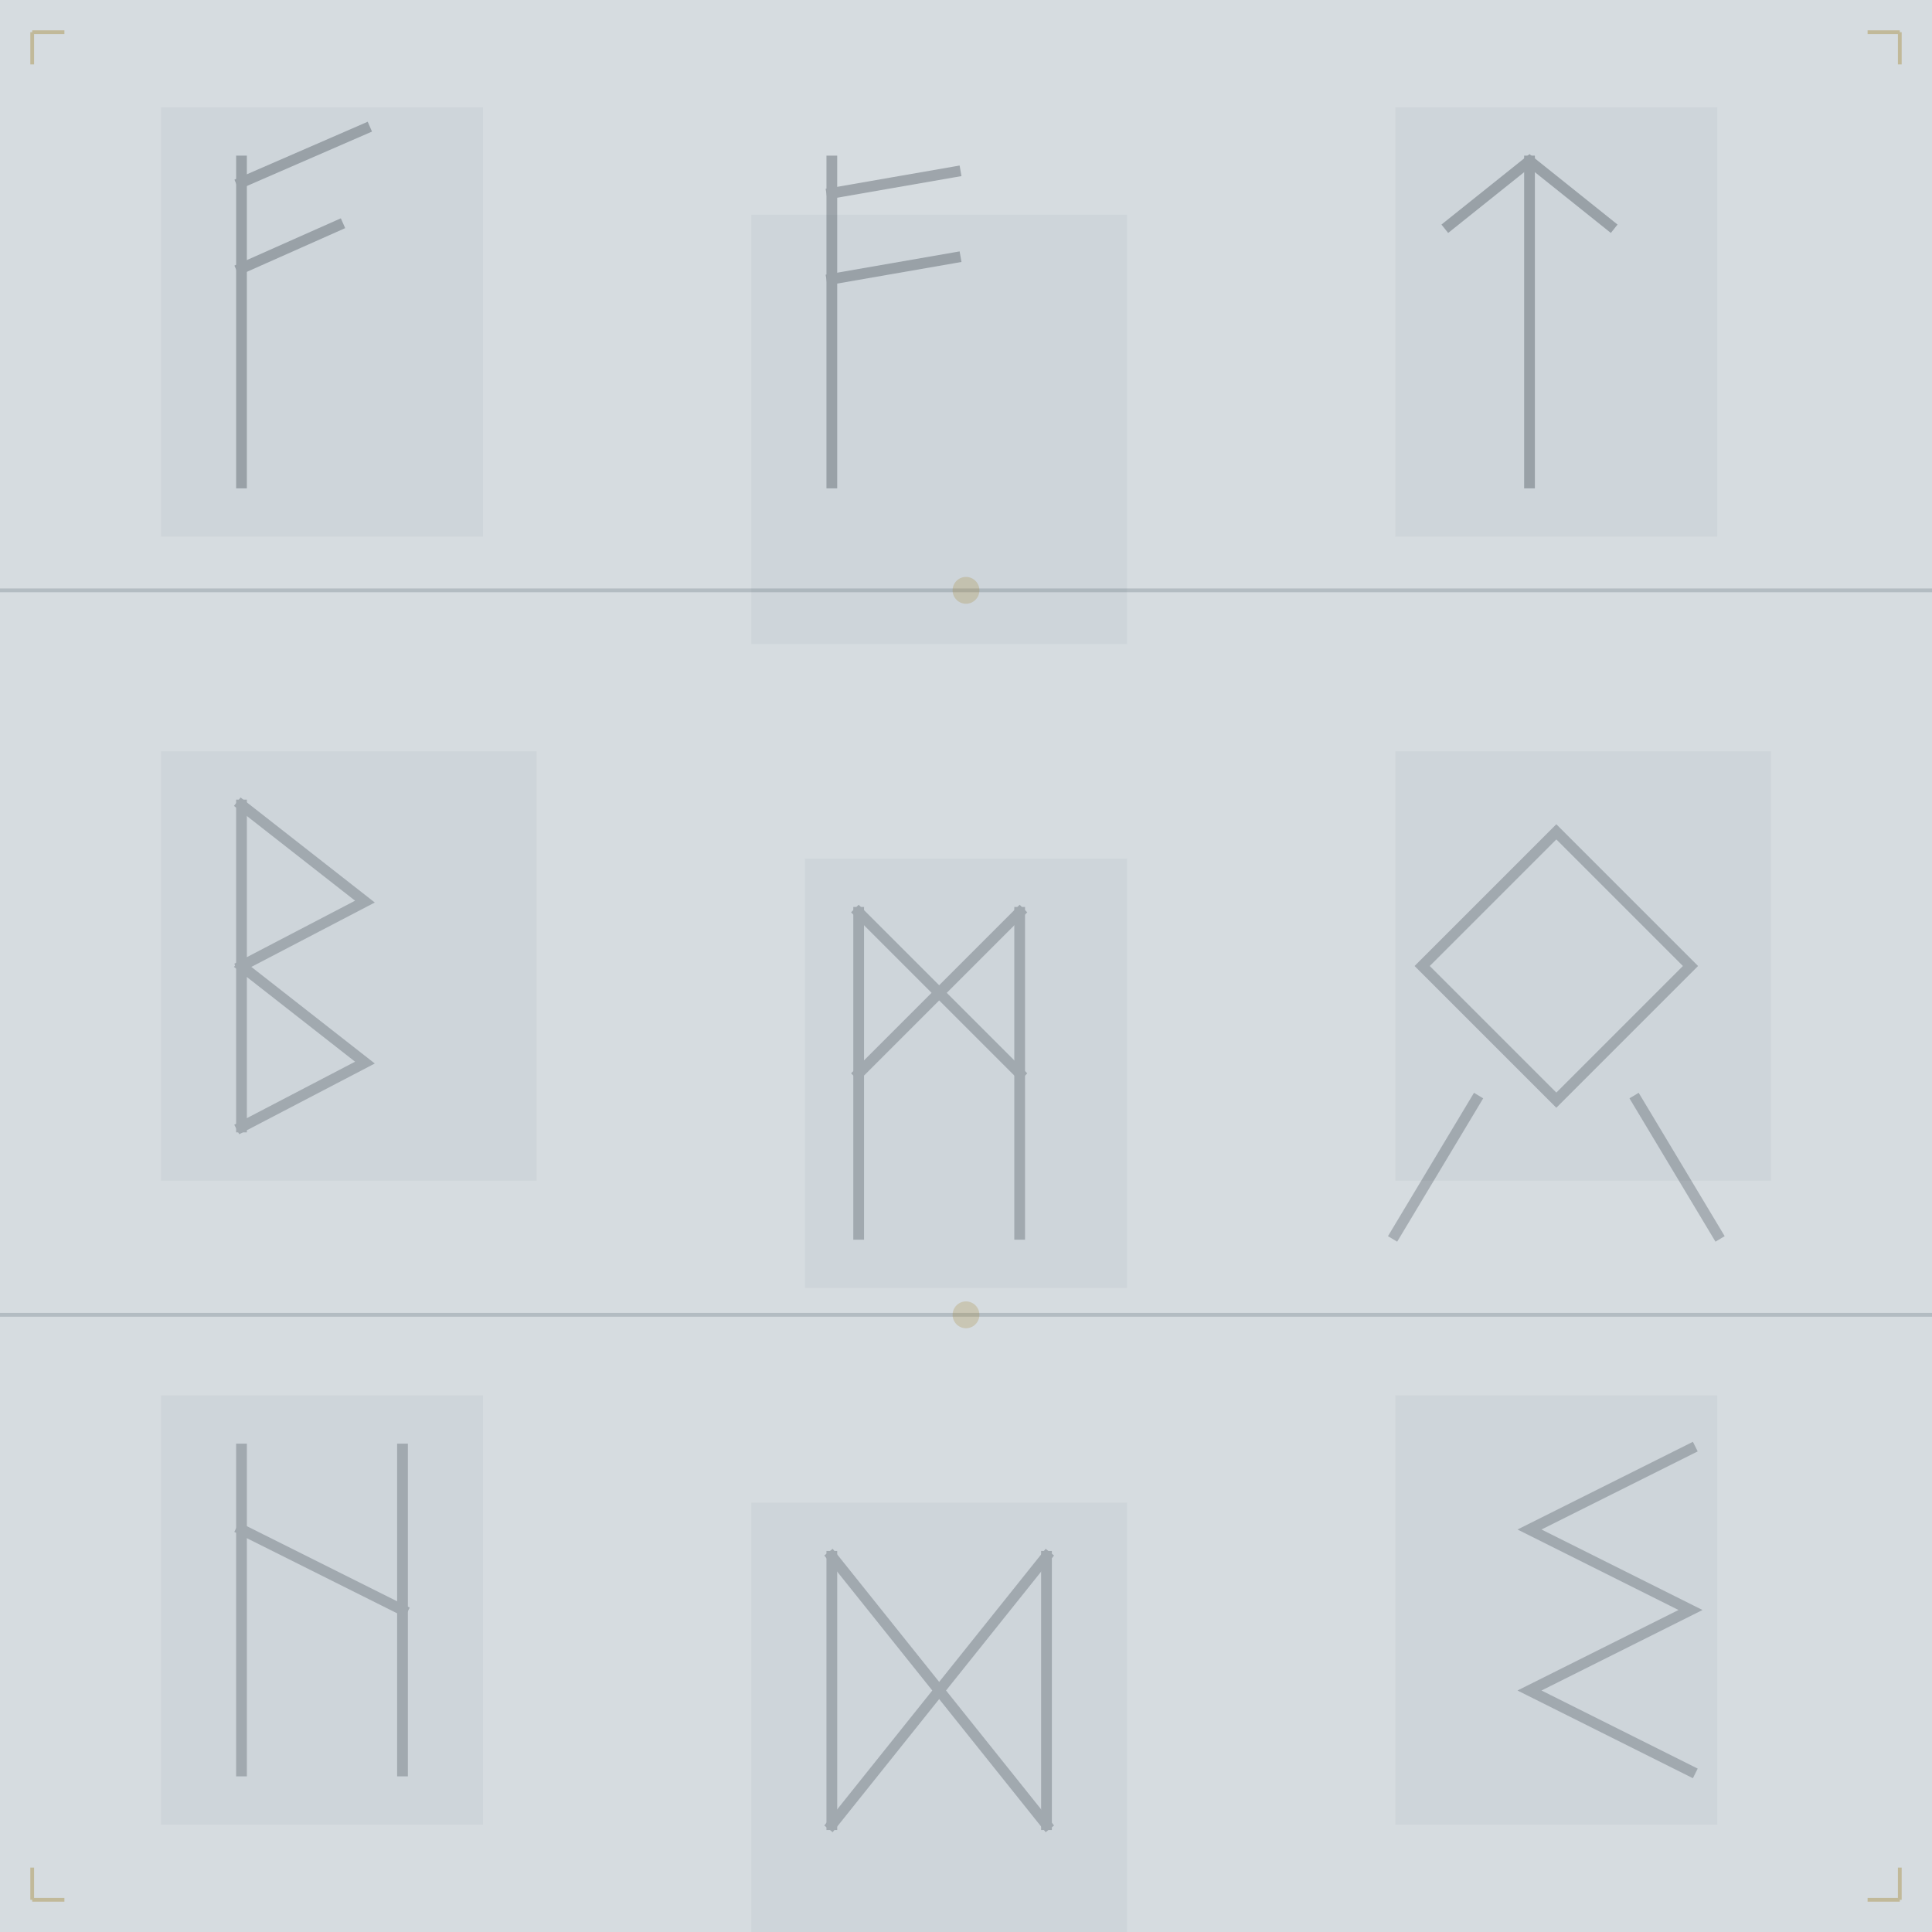
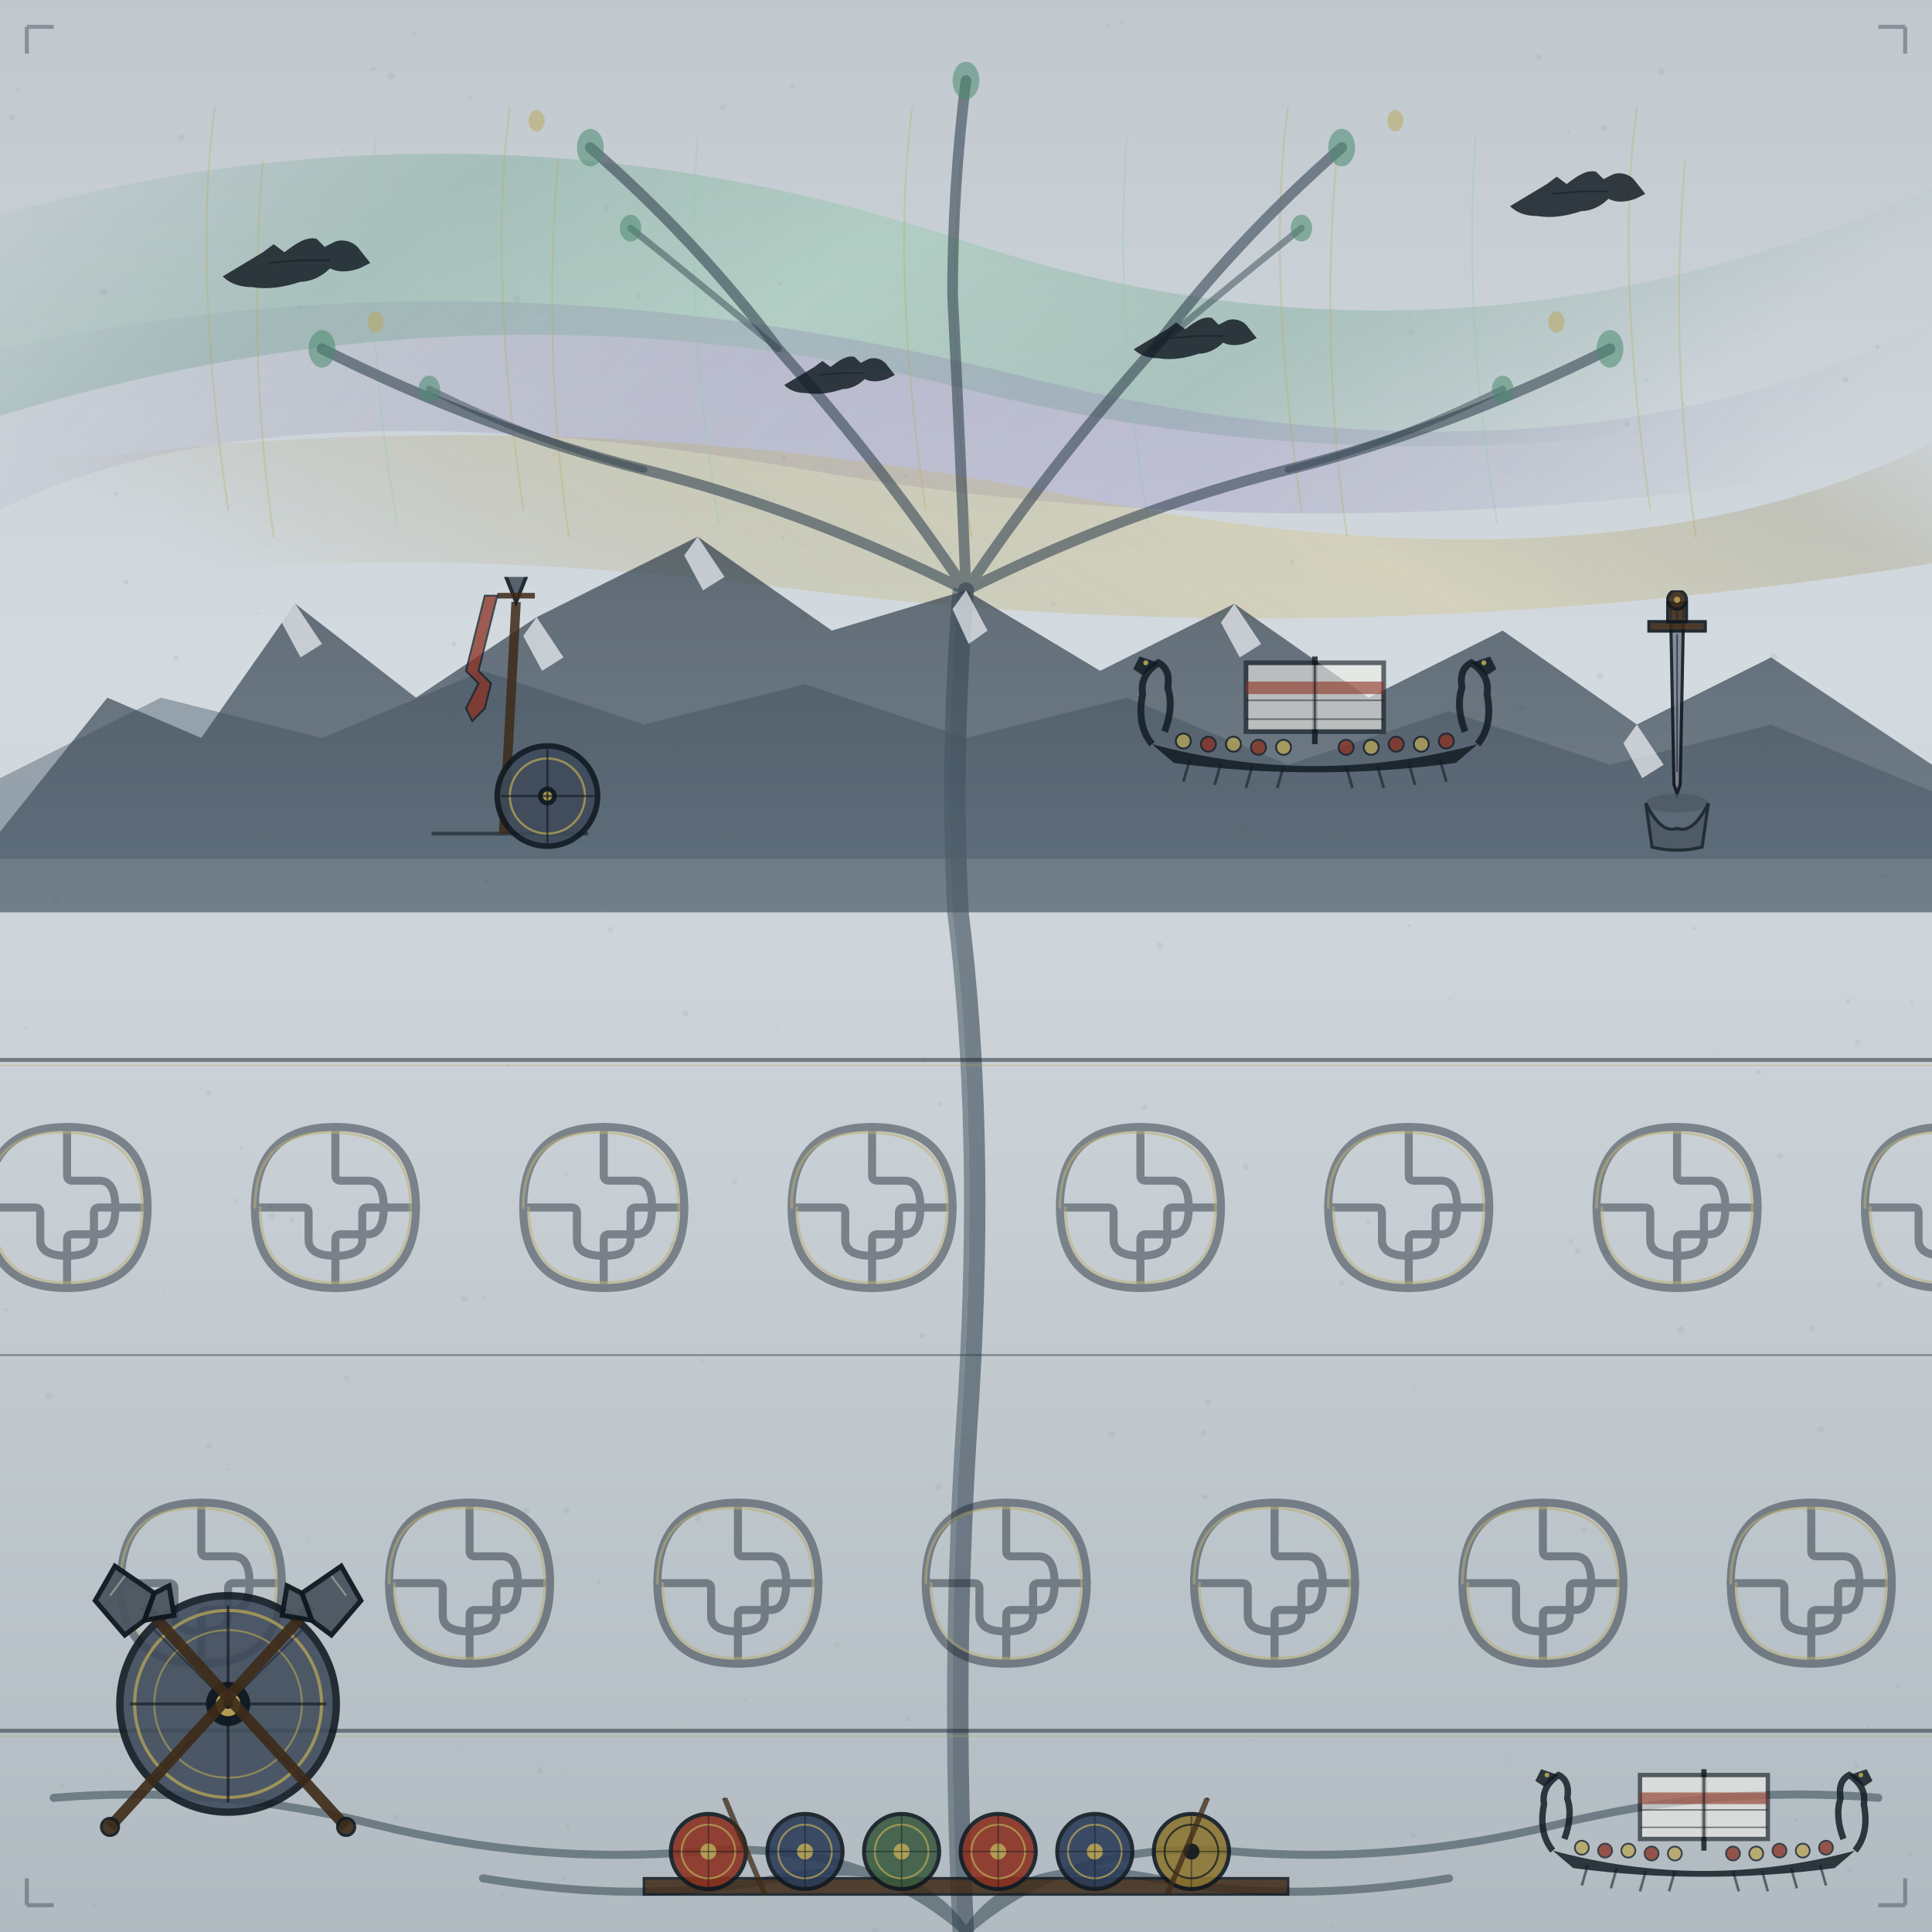
- <svg xmlns="http://www.w3.org/2000/svg" width="360" height="360" viewBox="0 0 360 360">
+ <svg xmlns="http://www.w3.org/2000/svg" width="720" height="720" viewBox="0 0 720 720" preserveAspectRatio="xMidYMid slice">
  <defs>
-     <pattern id="monolith" x="0" y="0" width="360" height="360" patternUnits="userSpaceOnUse">
-       <rect width="360" height="360" fill="#D6DCE0" />
-       <g fill="#B8C0C6" opacity="0.25">
-         <rect x="30" y="20" width="60" height="80" />
-         <rect x="140" y="40" width="70" height="80" />
-         <rect x="260" y="20" width="60" height="80" />
-         <rect x="30" y="140" width="70" height="80" />
-         <rect x="150" y="160" width="60" height="80" />
-         <rect x="260" y="140" width="70" height="80" />
-         <rect x="30" y="260" width="60" height="80" />
-         <rect x="140" y="280" width="70" height="80" />
-         <rect x="260" y="260" width="60" height="80" />
+     <linearGradient id="stoneBase" x1="0" y1="0" x2="0" y2="1">
+       <stop offset="0" stop-color="#C0C8CE" />
+       <stop offset="0.35" stop-color="#D4DBE0" />
+       <stop offset="0.55" stop-color="#CBD2D7" />
+       <stop offset="1" stop-color="#B0BAC0" />
+     </linearGradient>
+     <linearGradient id="auroraGreen" x1="0" y1="0" x2="1" y2="0.2">
+       <stop offset="0" stop-color="#4A8B70" stop-opacity="0" />
+       <stop offset="0.25" stop-color="#5E9E82" stop-opacity="0.3" />
+       <stop offset="0.5" stop-color="#8FCAA8" stop-opacity="0.38" />
+       <stop offset="0.75" stop-color="#5E9E82" stop-opacity="0.3" />
+       <stop offset="1" stop-color="#4A8B70" stop-opacity="0" />
+     </linearGradient>
+     <linearGradient id="auroraGold" x1="0" y1="0" x2="1" y2="-0.15">
+       <stop offset="0" stop-color="#8A7530" stop-opacity="0" />
+       <stop offset="0.3" stop-color="#B8A555" stop-opacity="0.25" />
+       <stop offset="0.6" stop-color="#D8C070" stop-opacity="0.3" />
+       <stop offset="0.85" stop-color="#8A7530" stop-opacity="0.2" />
+       <stop offset="1" stop-color="#8A7530" stop-opacity="0" />
+     </linearGradient>
+     <linearGradient id="auroraViolet" x1="0" y1="0" x2="1" y2="0.1">
+       <stop offset="0" stop-color="#5A4A80" stop-opacity="0" />
+       <stop offset="0.4" stop-color="#7A6BA5" stop-opacity="0.22" />
+       <stop offset="0.7" stop-color="#8A7BB8" stop-opacity="0.25" />
+       <stop offset="1" stop-color="#5A4A80" stop-opacity="0" />
+     </linearGradient>
+     <linearGradient id="mountainDark" x1="0" y1="0" x2="0" y2="1">
+       <stop offset="0" stop-color="#2E3B48" />
+       <stop offset="1" stop-color="#4A5A68" />
+     </linearGradient>
+     <symbol id="raven" viewBox="0 0 60 32">
+       <path d="M 3 18 C 8 15, 13 12, 18 9 L 22 6 L 26 9 C 30 6, 34 3, 38 4            L 41 7 L 45 5 C 48 4, 52 5, 54 8 L 58 13 L 54 15            C 51 16, 47 17, 43 15 C 40 18, 36 20, 32 20            C 26 22, 20 23, 14 22 C 10 22, 6 21, 3 18 Z" fill="#0F1820" opacity="0.82" />
+       <path d="M 20 13 L 32 12 L 43 12" stroke="#0F1820" stroke-width="0.7" fill="none" opacity="0.5" />
+     </symbol>
+     <symbol id="longship" viewBox="0 0 120 48">
+       <path d="M 8 32 Q 60 46, 112 32 L 105 38 Q 60 44, 15 38 Z" fill="#0F1820" opacity="0.82" />
+       <path d="M 8 32 Q 3 26, 5 16 Q 4 10, 10 6 Q 14 8, 13 14 Q 15 20, 12 28" fill="none" stroke="#0F1820" stroke-width="2.2" opacity="0.82" />
+       <path d="M 10 6 L 4 4 L 2 8 L 5 10 Z" fill="#0F1820" opacity="0.82" />
+       <circle cx="6" cy="6" r="0.8" fill="#B8A555" opacity="0.9" />
+       <path d="M 112 32 Q 117 26, 115 16 Q 116 10, 110 6 Q 106 8, 107 14 Q 105 20, 108 28" fill="none" stroke="#0F1820" stroke-width="2.2" opacity="0.82" />
+       <path d="M 110 6 L 116 4 L 118 8 L 115 10 Z" fill="#0F1820" opacity="0.82" />
+       <circle cx="114" cy="6" r="0.8" fill="#B8A555" opacity="0.9" />
+       <line x1="60" y1="32" x2="60" y2="4" stroke="#0F1820" stroke-width="1.8" opacity="0.82" />
+       <rect x="38" y="6" width="44" height="22" fill="#F0EFE8" opacity="0.6" stroke="#0F1820" stroke-width="1.5" />
+       <rect x="38" y="12" width="44" height="4" fill="#8A3020" opacity="0.6" />
+       <line x1="38" y1="18" x2="82" y2="18" stroke="#0F1820" stroke-width="0.5" opacity="0.5" />
+       <line x1="38" y1="24" x2="82" y2="24" stroke="#0F1820" stroke-width="0.5" opacity="0.5" />
+       <line x1="60" y1="6" x2="60" y2="28" stroke="#0F1820" stroke-width="0.7" opacity="0.6" />
+       <g>
+         <circle cx="18" cy="31" r="2.4" fill="#B8A555" stroke="#0F1820" stroke-width="0.6" opacity="0.75" />
+         <circle cx="26" cy="32" r="2.4" fill="#8A3020" stroke="#0F1820" stroke-width="0.6" opacity="0.75" />
+         <circle cx="34" cy="32" r="2.4" fill="#B8A555" stroke="#0F1820" stroke-width="0.6" opacity="0.75" />
+         <circle cx="42" cy="33" r="2.4" fill="#8A3020" stroke="#0F1820" stroke-width="0.6" opacity="0.75" />
+         <circle cx="50" cy="33" r="2.4" fill="#B8A555" stroke="#0F1820" stroke-width="0.6" opacity="0.75" />
+         <circle cx="70" cy="33" r="2.4" fill="#8A3020" stroke="#0F1820" stroke-width="0.6" opacity="0.75" />
+         <circle cx="78" cy="33" r="2.4" fill="#B8A555" stroke="#0F1820" stroke-width="0.6" opacity="0.75" />
+         <circle cx="86" cy="32" r="2.4" fill="#8A3020" stroke="#0F1820" stroke-width="0.6" opacity="0.75" />
+         <circle cx="94" cy="32" r="2.4" fill="#B8A555" stroke="#0F1820" stroke-width="0.6" opacity="0.75" />
+         <circle cx="102" cy="31" r="2.4" fill="#8A3020" stroke="#0F1820" stroke-width="0.6" opacity="0.75" />
      </g>
-       <g stroke="#1A2530" stroke-width="2" fill="none" opacity="0.30" stroke-linecap="square">
-         <path d="M 45 30 L 45 90" />
-         <path d="M 45 34 L 68 24" />
-         <path d="M 45 50 L 63 42" />
-         <path d="M 155 30 L 155 90" />
-         <path d="M 155 36 L 178 32" />
-         <path d="M 155 52 L 178 48" />
-         <path d="M 285 30 L 285 90" />
-         <path d="M 270 42 L 285 30 L 300 42" />
+       <g stroke="#0F1820" stroke-width="0.9" opacity="0.55">
+         <line x1="20" y1="37" x2="18" y2="44" />
+         <line x1="30" y1="38" x2="28" y2="45" />
+         <line x1="40" y1="39" x2="38" y2="46" />
+         <line x1="50" y1="39" x2="48" y2="46" />
+         <line x1="70" y1="39" x2="72" y2="46" />
+         <line x1="80" y1="39" x2="82" y2="46" />
+         <line x1="90" y1="38" x2="92" y2="45" />
+         <line x1="100" y1="37" x2="102" y2="44" />
      </g>
-       <g stroke="#1A2530" stroke-width="2" fill="none" opacity="0.25" stroke-linecap="square">
-         <path d="M 45 150 L 45 210" />
-         <path d="M 45 150 L 68 168 L 45 180" />
-         <path d="M 45 180 L 68 198 L 45 210" />
-         <path d="M 160 170 L 160 230" />
-         <path d="M 190 170 L 190 230" />
-         <path d="M 160 170 L 190 200" />
-         <path d="M 190 170 L 160 200" />
-         <path d="M 290 155 L 315 180 L 290 205 L 265 180 Z" />
-         <path d="M 275 205 L 260 230" />
-         <path d="M 305 205 L 320 230" />
+     </symbol>
+     <symbol id="standard" viewBox="0 0 60 90">
+       <line x1="5" y1="82" x2="55" y2="82" stroke="#0F1820" stroke-width="1.2" opacity="0.55" />
+       <line x1="28" y1="82" x2="32" y2="8" stroke="#3D2A18" stroke-width="3" opacity="0.85" />
+       <path d="M 32 8 L 28 -2 L 32 -14 L 36 -2 Z" fill="#4A5560" stroke="#0F1820" stroke-width="1.2" opacity="0.9" />
+       <path d="M 32 -14 L 32 -2" stroke="#0F1820" stroke-width="0.6" opacity="0.7" />
+       <line x1="26" y1="6" x2="38" y2="6" stroke="#3D2A18" stroke-width="1.8" opacity="0.85" />
+       <path d="M 26 6 L 20 30 L 24 34 L 22 42 L 18 46 L 16 42 L 20 34 L 16 30 L 22 6 Z" fill="#8A3020" opacity="0.75" stroke="#0F1820" stroke-width="0.6" />
+       <ellipse cx="42" cy="70" rx="16" ry="16" fill="#3D4A5A" stroke="#0F1820" stroke-width="1.8" opacity="0.88" />
+       <ellipse cx="42" cy="70" rx="12" ry="12" fill="none" stroke="#B8A555" stroke-width="0.7" opacity="0.75" />
+       <circle cx="42" cy="70" r="3" fill="#0F1820" opacity="0.9" />
+       <circle cx="42" cy="70" r="1.5" fill="#B8A555" opacity="0.9" />
+       <line x1="42" y1="55" x2="42" y2="85" stroke="#0F1820" stroke-width="0.7" opacity="0.6" />
+       <line x1="27" y1="70" x2="57" y2="70" stroke="#0F1820" stroke-width="0.7" opacity="0.6" />
+     </symbol>
+     <symbol id="sword" viewBox="0 0 30 90">
+       <path d="M 13 10 L 17 10 L 16 62 L 15 65 L 14 62 Z" fill="#7A8590" stroke="#0F1820" stroke-width="1" opacity="0.9" />
+       <line x1="15" y1="14" x2="15" y2="58" stroke="#0F1820" stroke-width="0.5" opacity="0.6" />
+       <rect x="6" y="10" width="18" height="3" fill="#3D2A18" stroke="#0F1820" stroke-width="1" opacity="0.9" />
+       <rect x="12" y="4" width="6" height="6" fill="#3D2A18" stroke="#0F1820" stroke-width="1" opacity="0.9" />
+       <line x1="13" y1="5" x2="13" y2="9" stroke="#0F1820" stroke-width="0.4" opacity="0.6" />
+       <line x1="15" y1="5" x2="15" y2="9" stroke="#0F1820" stroke-width="0.4" opacity="0.6" />
+       <line x1="17" y1="5" x2="17" y2="9" stroke="#0F1820" stroke-width="0.4" opacity="0.6" />
+       <circle cx="15" cy="3" r="3" fill="#3D2A18" stroke="#0F1820" stroke-width="1" opacity="0.9" />
+       <circle cx="15" cy="3" r="1" fill="#B8A555" opacity="0.85" />
+       <ellipse cx="15" cy="68" rx="10" ry="3" fill="#4A5560" opacity="0.6" />
+       <path d="M 5 68 Q 10 78, 15 76 Q 20 78, 25 68 L 23 82 Q 15 84, 7 82 Z" fill="#4A5560" stroke="#0F1820" stroke-width="1" opacity="0.75" />
+     </symbol>
+     <symbol id="axes" viewBox="0 0 120 120">
+       <circle cx="60" cy="60" r="44" fill="#3D4A5A" stroke="#0F1820" stroke-width="3" opacity="0.88" />
+       <circle cx="60" cy="60" r="38" fill="none" stroke="#B8A555" stroke-width="1.3" opacity="0.75" />
+       <circle cx="60" cy="60" r="30" fill="none" stroke="#B8A555" stroke-width="0.8" opacity="0.6" />
+       <line x1="60" y1="20" x2="60" y2="100" stroke="#0F1820" stroke-width="1.2" opacity="0.65" />
+       <line x1="20" y1="60" x2="100" y2="60" stroke="#0F1820" stroke-width="1.2" opacity="0.65" />
+       <line x1="30" y1="30" x2="90" y2="90" stroke="#0F1820" stroke-width="0.7" opacity="0.5" />
+       <line x1="90" y1="30" x2="30" y2="90" stroke="#0F1820" stroke-width="0.7" opacity="0.5" />
+       <circle cx="60" cy="60" r="9" fill="#0F1820" opacity="0.95" />
+       <circle cx="60" cy="60" r="5" fill="#B8A555" opacity="0.95" />
+       <circle cx="60" cy="60" r="2" fill="#0F1820" opacity="0.95" />
+       <line x1="12" y1="110" x2="94" y2="20" stroke="#3D2A18" stroke-width="4.5" opacity="0.9" />
+       <path d="M 90 15 L 106 4 L 114 18 L 102 32 L 94 26 Z" fill="#4A5560" stroke="#0F1820" stroke-width="2" opacity="0.95" />
+       <path d="M 90 15 L 94 26 L 82 24 L 84 12 Z" fill="#4A5560" stroke="#0F1820" stroke-width="2" opacity="0.95" />
+       <path d="M 102 8 L 108 16" stroke="#B8B5A0" stroke-width="0.8" opacity="0.6" />
+       <circle cx="12" cy="110" r="3.5" fill="#3D2A18" stroke="#0F1820" stroke-width="1.2" opacity="0.9" />
+       <line x1="108" y1="110" x2="26" y2="20" stroke="#3D2A18" stroke-width="4.5" opacity="0.9" />
+       <path d="M 30 15 L 14 4 L 6 18 L 18 32 L 26 26 Z" fill="#4A5560" stroke="#0F1820" stroke-width="2" opacity="0.95" />
+       <path d="M 30 15 L 26 26 L 38 24 L 36 12 Z" fill="#4A5560" stroke="#0F1820" stroke-width="2" opacity="0.95" />
+       <path d="M 18 8 L 12 16" stroke="#B8B5A0" stroke-width="0.8" opacity="0.6" />
+       <circle cx="108" cy="110" r="3.5" fill="#3D2A18" stroke="#0F1820" stroke-width="1.2" opacity="0.9" />
+     </symbol>
+     <symbol id="weaponRack" viewBox="0 0 240 50">
+       <rect x="0" y="30" width="240" height="6" fill="#3D2A18" stroke="#0F1820" stroke-width="1" opacity="0.85" />
+       <line x1="0" y1="32" x2="240" y2="32" stroke="#5A3820" stroke-width="0.5" opacity="0.5" />
+       <g>
+         <circle cx="24" cy="20" r="14" fill="#8A3020" stroke="#0F1820" stroke-width="1.5" opacity="0.88" />
+         <circle cx="24" cy="20" r="10" fill="none" stroke="#B8A555" stroke-width="0.7" opacity="0.75" />
+         <circle cx="24" cy="20" r="3" fill="#B8A555" opacity="0.9" />
+         <line x1="24" y1="6" x2="24" y2="34" stroke="#0F1820" stroke-width="0.5" opacity="0.5" />
+         <line x1="10" y1="20" x2="38" y2="20" stroke="#0F1820" stroke-width="0.5" opacity="0.5" />
+         <circle cx="60" cy="20" r="14" fill="#2A3B58" stroke="#0F1820" stroke-width="1.5" opacity="0.88" />
+         <circle cx="60" cy="20" r="10" fill="none" stroke="#B8A555" stroke-width="0.7" opacity="0.75" />
+         <circle cx="60" cy="20" r="3" fill="#B8A555" opacity="0.9" />
+         <line x1="60" y1="6" x2="60" y2="34" stroke="#0F1820" stroke-width="0.5" opacity="0.5" />
+         <line x1="46" y1="20" x2="74" y2="20" stroke="#0F1820" stroke-width="0.5" opacity="0.5" />
+         <circle cx="96" cy="20" r="14" fill="#3A5B40" stroke="#0F1820" stroke-width="1.5" opacity="0.88" />
+         <circle cx="96" cy="20" r="10" fill="none" stroke="#B8A555" stroke-width="0.7" opacity="0.75" />
+         <circle cx="96" cy="20" r="3" fill="#B8A555" opacity="0.9" />
+         <line x1="96" y1="6" x2="96" y2="34" stroke="#0F1820" stroke-width="0.5" opacity="0.5" />
+         <line x1="82" y1="20" x2="110" y2="20" stroke="#0F1820" stroke-width="0.5" opacity="0.5" />
+         <circle cx="132" cy="20" r="14" fill="#8A3020" stroke="#0F1820" stroke-width="1.5" opacity="0.88" />
+         <circle cx="132" cy="20" r="10" fill="none" stroke="#B8A555" stroke-width="0.7" opacity="0.75" />
+         <circle cx="132" cy="20" r="3" fill="#B8A555" opacity="0.9" />
+         <line x1="132" y1="6" x2="132" y2="34" stroke="#0F1820" stroke-width="0.5" opacity="0.5" />
+         <line x1="118" y1="20" x2="146" y2="20" stroke="#0F1820" stroke-width="0.5" opacity="0.5" />
+         <circle cx="168" cy="20" r="14" fill="#2A3B58" stroke="#0F1820" stroke-width="1.5" opacity="0.88" />
+         <circle cx="168" cy="20" r="10" fill="none" stroke="#B8A555" stroke-width="0.7" opacity="0.75" />
+         <circle cx="168" cy="20" r="3" fill="#B8A555" opacity="0.9" />
+         <line x1="168" y1="6" x2="168" y2="34" stroke="#0F1820" stroke-width="0.5" opacity="0.5" />
+         <line x1="154" y1="20" x2="182" y2="20" stroke="#0F1820" stroke-width="0.5" opacity="0.5" />
+         <circle cx="204" cy="20" r="14" fill="#8A7530" stroke="#0F1820" stroke-width="1.5" opacity="0.88" />
+         <circle cx="204" cy="20" r="10" fill="none" stroke="#0F1820" stroke-width="0.7" opacity="0.75" />
+         <circle cx="204" cy="20" r="3" fill="#0F1820" opacity="0.9" />
+         <line x1="204" y1="6" x2="204" y2="34" stroke="#0F1820" stroke-width="0.5" opacity="0.5" />
+         <line x1="190" y1="20" x2="218" y2="20" stroke="#0F1820" stroke-width="0.5" opacity="0.5" />
      </g>
-       <g stroke="#1A2530" stroke-width="2" fill="none" opacity="0.25" stroke-linecap="square">
-         <path d="M 45 270 L 45 330" />
-         <path d="M 75 270 L 75 330" />
-         <path d="M 45 285 L 75 300" />
-         <path d="M 155 290 L 155 340" />
-         <path d="M 195 290 L 195 340" />
-         <path d="M 155 290 L 195 340" />
-         <path d="M 195 290 L 155 340" />
-         <path d="M 315 270 L 285 285 L 315 300 L 285 315 L 315 330" />
+       <line x1="45" y1="36" x2="30" y2="0" stroke="#3D2A18" stroke-width="2" opacity="0.75" />
+       <path d="M 30 0 L 27 -6 L 30 -12 L 33 -6 Z" fill="#4A5560" stroke="#0F1820" stroke-width="0.7" opacity="0.85" />
+       <line x1="195" y1="36" x2="210" y2="0" stroke="#3D2A18" stroke-width="2" opacity="0.75" />
+       <path d="M 210 0 L 207 -6 L 210 -12 L 213 -6 Z" fill="#4A5560" stroke="#0F1820" stroke-width="0.7" opacity="0.85" />
+     </symbol>
+     <symbol id="knot" viewBox="0 0 100 100">
+       <g stroke="#1A2530" stroke-width="3" fill="none" stroke-linecap="round" opacity="0.6">
+         <path d="M 20 50 Q 20 20, 50 20 Q 80 20, 80 50 Q 80 80, 50 80 Q 20 80, 20 50 Z" />
+         <path d="M 50 20 L 50 38 Q 50 40, 52 40 L 62 40 Q 68 40, 68 50 Q 68 60, 62 60              L 52 60 Q 50 60, 50 62 L 50 80" />
+         <path d="M 20 50 L 38 50 Q 40 50, 40 52 L 40 62 Q 40 68, 50 68 Q 60 68, 60 62              L 60 52 Q 60 50, 62 50 L 80 50" />
      </g>
-       <g stroke="#4A5A68" stroke-width="0.7" opacity="0.25">
-         <line x1="0" y1="110" x2="360" y2="110" />
-         <line x1="0" y1="245" x2="360" y2="245" />
+       <g stroke="#B8A555" stroke-width="1" fill="none" stroke-linecap="round" opacity="0.55">
+         <path d="M 20 50 Q 20 22, 48 22 Q 78 22, 78 50 Q 78 78, 50 78 Q 22 78, 22 50" />
      </g>
-       <g fill="#A38430" opacity="0.25">
-         <circle cx="180" cy="110" r="2.5" />
-         <circle cx="180" cy="245" r="2.5" />
-       </g>
-       <g stroke="#A38430" stroke-width="0.7" opacity="0.4" fill="none">
-         <path d="M 6 6 L 12 6 M 6 6 L 6 12" />
-         <path d="M 354 6 L 348 6 M 354 6 L 354 12" />
-         <path d="M 6 354 L 12 354 M 6 354 L 6 348" />
-         <path d="M 354 354 L 348 354 M 354 354 L 354 348" />
-       </g>
-     </pattern>
+     </symbol>
  </defs>
-   <rect width="360" height="360" fill="url(#monolith)" />
+   <rect width="720" height="720" fill="url(#stoneBase)" />
+   <g fill="#8A9AA8" opacity="0.18">
+     <circle cx="448.5" cy="534.1" r="1.17" />
+     <circle cx="678.6" cy="532.7" r="1.31" />
+     <circle cx="20.9" cy="335.2" r="1.34" />
+     <circle cx="467.3" cy="648.6" r="0.42" />
+     <circle cx="337.7" cy="177.5" r="0.90" />
+     <circle cx="413.2" cy="9.4" r="0.54" />
+     <circle cx="201.2" cy="659.8" r="1.14" />
+     <circle cx="114.9" cy="573.9" r="0.45" />
+     <circle cx="444.6" cy="91.2" r="0.30" />
+     <circle cx="627.4" cy="150.8" r="0.54" />
+     <circle cx="707.3" cy="628.1" r="0.62" />
+     <circle cx="692.3" cy="388.2" r="1.05" />
+     <circle cx="147.4" cy="677.5" r="1.06" />
+     <circle cx="695.9" cy="643.5" r="0.63" />
+     <circle cx="260.1" cy="119.5" r="0.46" />
+     <circle cx="46.9" cy="217.0" r="0.96" />
+     <circle cx="2.4" cy="488.1" r="0.67" />
+     <circle cx="223.2" cy="589.3" r="0.83" />
+     <circle cx="227.4" cy="346.5" r="1.08" />
+     <circle cx="41.0" cy="702.1" r="0.33" />
+     <circle cx="539.9" cy="608.3" r="0.32" />
+     <circle cx="567.2" cy="263.7" r="0.94" />
+     <circle cx="6.5" cy="33.6" r="0.50" />
+     <circle cx="687.7" cy="141.5" r="1.13" />
+     <circle cx="669.4" cy="678.3" r="0.68" />
+     <circle cx="255.5" cy="377.8" r="1.15" />
+     <circle cx="77.8" cy="538.8" r="1.18" />
+     <circle cx="619.0" cy="26.4" r="1.34" />
+     <circle cx="65.6" cy="245.3" r="0.97" />
+     <circle cx="661.0" cy="244.8" r="1.32" />
+     <circle cx="392.5" cy="225.0" r="0.65" />
+     <circle cx="127.8" cy="56.3" r="0.46" />
+     <circle cx="496.2" cy="717.6" r="0.48" />
+     <circle cx="35.0" cy="710.4" r="0.89" />
+     <circle cx="292.2" cy="170.9" r="0.95" />
+     <circle cx="594.9" cy="328.1" r="0.76" />
+     <circle cx="40.1" cy="659.6" r="0.34" />
+     <circle cx="355.4" cy="603.7" r="0.44" />
+     <circle cx="526.8" cy="683.9" r="0.99" />
+     <circle cx="567.4" cy="76.8" r="0.78" />
+     <circle cx="107.5" cy="608.2" r="0.62" />
+     <circle cx="326.3" cy="719.5" r="1.24" />
+     <circle cx="702.7" cy="326.5" r="0.84" />
+     <circle cx="525.2" cy="344.9" r="0.62" />
+     <circle cx="290.7" cy="105.5" r="0.71" />
+     <circle cx="711.6" cy="691.1" r="0.99" />
+     <circle cx="359.5" cy="243.7" r="0.40" />
+     <circle cx="196.1" cy="563.1" r="1.25" />
+     <circle cx="260.2" cy="565.9" r="1.15" />
+     <circle cx="500.1" cy="478.1" r="1.14" />
+     <circle cx="261.7" cy="507.2" r="0.61" />
+     <circle cx="349.7" cy="554.2" r="1.06" />
+     <circle cx="211.6" cy="680.8" r="1.01" />
+     <circle cx="418.1" cy="8.3" r="0.90" />
+     <circle cx="180.5" cy="483.6" r="0.81" />
+     <circle cx="588.0" cy="466.2" r="1.18" />
+     <circle cx="250.5" cy="463.7" r="1.11" />
+     <circle cx="596.3" cy="252.0" r="1.23" />
+     <circle cx="626.3" cy="495.6" r="1.37" />
+     <circle cx="688.7" cy="373.1" r="0.88" />
+     <circle cx="119.6" cy="602.4" r="1.33" />
+     <circle cx="343.6" cy="497.8" r="1.09" />
+     <circle cx="525.9" cy="123.7" r="1.16" />
+     <circle cx="418.2" cy="479.2" r="0.76" />
+     <circle cx="449.1" cy="557.8" r="1.00" />
+     <circle cx="518.7" cy="19.9" r="0.48" />
+     <circle cx="317.6" cy="468.1" r="0.54" />
+     <circle cx="493.9" cy="454.2" r="0.35" />
+     <circle cx="339.5" cy="162.9" r="0.36" />
+     <circle cx="96.1" cy="228.5" r="0.50" />
+     <circle cx="139.2" cy="25.7" r="0.81" />
+     <circle cx="273.8" cy="440.5" r="0.95" />
+     <circle cx="171.2" cy="650.3" r="0.30" />
+     <circle cx="291.9" cy="200.5" r="0.75" />
+     <circle cx="82.9" cy="598.6" r="0.71" />
+     <circle cx="26.0" cy="441.8" r="0.40" />
+     <circle cx="392.6" cy="244.3" r="0.94" />
+     <circle cx="690.0" cy="589.3" r="0.76" />
+     <circle cx="585.4" cy="462.5" r="0.71" />
+     <circle cx="102.3" cy="429.1" r="0.92" />
+     <circle cx="689.2" cy="697.0" r="0.97" />
+     <circle cx="252.8" cy="643.3" r="0.30" />
+     <circle cx="77.7" cy="407.4" r="0.98" />
+     <circle cx="101.3" cy="453.2" r="1.28" />
+     <circle cx="270.6" cy="310.8" r="0.55" />
+     <circle cx="209.9" cy="700.2" r="0.72" />
+     <circle cx="692.0" cy="657.9" r="0.96" />
+     <circle cx="187.1" cy="706.3" r="0.85" />
+     <circle cx="299.2" cy="229.8" r="1.38" />
+     <circle cx="354.1" cy="206.2" r="0.82" />
+     <circle cx="87.8" cy="447.6" r="0.79" />
+     <circle cx="211.0" cy="562.8" r="1.21" />
+     <circle cx="9.5" cy="383.4" r="0.60" />
+     <circle cx="673.4" cy="563.0" r="0.57" />
+     <circle cx="192.7" cy="111.4" r="1.39" />
+     <circle cx="211.1" cy="437.8" r="0.82" />
+     <circle cx="464.3" cy="434.8" r="1.12" />
+     <circle cx="85.1" cy="547.5" r="0.63" />
+     <circle cx="384.1" cy="242.0" r="0.63" />
+     <circle cx="381.5" cy="334.3" r="0.70" />
+     <circle cx="536.4" cy="425.4" r="0.34" />
+     <circle cx="181.7" cy="328.0" r="1.31" />
+     <circle cx="639.3" cy="392.8" r="0.32" />
+     <circle cx="560.4" cy="308.0" r="0.93" />
+     <circle cx="509.9" cy="455.2" r="0.83" />
+     <circle cx="656.4" cy="277.5" r="0.73" />
+     <circle cx="613.4" cy="141.5" r="0.63" />
+     <circle cx="597.6" cy="47.6" r="1.22" />
+     <circle cx="500.1" cy="311.6" r="0.61" />
+     <circle cx="562.1" cy="655.7" r="0.46" />
+     <circle cx="344.5" cy="395.3" r="0.85" />
+     <circle cx="238.1" cy="110.5" r="0.94" />
+     <circle cx="584.5" cy="49.3" r="0.55" />
+     <circle cx="590.1" cy="570.1" r="1.03" />
+     <circle cx="18.4" cy="520.3" r="1.38" />
+     <circle cx="718.8" cy="504.9" r="0.35" />
+     <circle cx="606.3" cy="157.8" r="1.01" />
+     <circle cx="685.6" cy="513.0" r="0.45" />
+     <circle cx="210.6" cy="661.0" r="0.46" />
+     <circle cx="439.6" cy="298.0" r="0.48" />
+     <circle cx="448.1" cy="31.4" r="0.42" />
+     <circle cx="273.0" cy="51.8" r="0.36" />
+     <circle cx="414.2" cy="534.5" r="1.27" />
+     <circle cx="96.7" cy="310.8" r="0.65" />
+     <circle cx="432.2" cy="352.5" r="1.33" />
+     <circle cx="269.4" cy="40.1" r="1.07" />
+     <circle cx="108.8" cy="454.6" r="0.86" />
+     <circle cx="655.5" cy="399.5" r="0.98" />
+     <circle cx="189.5" cy="397.2" r="0.58" />
+     <circle cx="540.4" cy="372.2" r="0.45" />
+     <circle cx="168.8" cy="267.3" r="1.11" />
+     <circle cx="129.1" cy="513.6" r="1.02" />
+     <circle cx="61.4" cy="480.9" r="0.40" />
+     <circle cx="89.8" cy="427.7" r="0.56" />
+     <circle cx="631.4" cy="345.9" r="0.66" />
+     <circle cx="573.5" cy="21.2" r="1.10" />
+     <circle cx="38.6" cy="108.6" r="1.35" />
+     <circle cx="490.4" cy="160.6" r="0.43" />
+     <circle cx="700.3" cy="478.8" r="1.20" />
+     <circle cx="100.6" cy="449.9" r="0.69" />
+     <circle cx="169.2" cy="240.0" r="0.98" />
+     <circle cx="251.0" cy="277.7" r="0.45" />
+     <circle cx="598.4" cy="466.5" r="1.18" />
+     <circle cx="312.0" cy="613.1" r="0.87" />
+     <circle cx="426.7" cy="412.7" r="1.11" />
+     <circle cx="284.8" cy="69.8" r="0.34" />
+     <circle cx="145.7" cy="28.4" r="1.28" />
+     <circle cx="346.3" cy="547.5" r="0.30" />
+     <circle cx="338.5" cy="640.6" r="0.98" />
+     <circle cx="308.6" cy="335.2" r="0.41" />
+     <circle cx="111.4" cy="114.5" r="0.71" />
+     <circle cx="277.7" cy="633.8" r="0.47" />
+     <circle cx="182.9" cy="199.8" r="0.48" />
+     <circle cx="206.7" cy="169.3" r="0.83" />
+     <circle cx="23.1" cy="665.7" r="0.71" />
+     <circle cx="675.3" cy="495.2" r="1.04" />
+     <circle cx="339.6" cy="680.7" r="0.43" />
+     <circle cx="481.4" cy="209.6" r="1.04" />
+     <circle cx="525.1" cy="117.5" r="0.52" />
+     <circle cx="17.9" cy="165.9" r="0.39" />
+     <circle cx="288.8" cy="701.0" r="0.70" />
+     <circle cx="224.5" cy="337.0" r="0.61" />
+     <circle cx="527.3" cy="516.9" r="0.48" />
+     <circle cx="173.2" cy="484.0" r="1.33" />
+     <circle cx="465.0" cy="310.1" r="1.37" />
+     <circle cx="4.5" cy="43.8" r="1.16" />
+     <circle cx="295.3" cy="32.4" r="0.90" />
+     <circle cx="712.5" cy="373.6" r="0.69" />
+     <circle cx="67.5" cy="51.3" r="1.29" />
+     <circle cx="353.6" cy="673.7" r="0.36" />
+     <circle cx="175.3" cy="36.3" r="0.74" />
+     <circle cx="43.3" cy="183.9" r="0.75" />
+     <circle cx="220.3" cy="37.0" r="0.34" />
+     <circle cx="699.6" cy="129.2" r="0.86" />
+     <circle cx="289.7" cy="382.5" r="0.39" />
+     <circle cx="226.0" cy="77.7" r="0.90" />
+     <circle cx="663.3" cy="430.8" r="1.24" />
+     <circle cx="154.4" cy="12.5" r="0.89" />
+     <circle cx="350.3" cy="411.4" r="0.71" />
+     <circle cx="450.1" cy="522.5" r="1.30" />
+   </g>
+   <path d="M 0 80 Q 180 30, 360 90 T 720 70 L 720 140 Q 540 190, 360 145 T 0 155 Z" fill="url(#auroraGreen)" />
+   <path d="M 0 130 Q 180 90, 380 140 T 720 120 L 720 170 Q 500 210, 300 175 T 0 190 Z" fill="url(#auroraViolet)" />
+   <path d="M 0 175 Q 200 145, 400 185 T 720 165 L 720 210 Q 500 245, 300 220 T 0 230 Z" fill="url(#auroraGold)" />
+   <g stroke="#B8A555" stroke-width="0.7" fill="none" opacity="0.28" stroke-linecap="round">
+     <path d="M 80 40 Q 72 100, 85 190" />
+     <path d="M 98 60 Q 92 130, 102 200" />
+     <path d="M 190 40 Q 182 100, 195 190" />
+     <path d="M 208 60 Q 202 130, 212 200" />
+     <path d="M 340 40 Q 332 100, 345 190" />
+     <path d="M 358 60 Q 352 130, 362 200" />
+     <path d="M 480 40 Q 472 100, 485 190" />
+     <path d="M 498 60 Q 492 130, 502 200" />
+     <path d="M 610 40 Q 602 100, 615 190" />
+     <path d="M 628 60 Q 622 130, 632 200" />
+   </g>
+   <g stroke="#8FCAA8" stroke-width="0.6" fill="none" opacity="0.35" stroke-linecap="round">
+     <path d="M 140 50 Q 135 120, 148 195" />
+     <path d="M 260 50 Q 255 120, 268 195" />
+     <path d="M 420 50 Q 415 120, 428 195" />
+     <path d="M 550 50 Q 545 120, 558 195" />
+   </g>
+   <g stroke="#2A3B48" stroke-width="6" fill="none" opacity="0.55" stroke-linecap="round">
+     <path d="M 360 720 Q 355 620, 362 520 Q 368 420, 358 340 Q 355 280, 360 220" />
+   </g>
+   <g stroke="#3A4B58" stroke-width="2" fill="none" opacity="0.5" stroke-linecap="round">
+     <path d="M 356 720 Q 351 620, 358 520 Q 364 420, 354 340 Q 351 280, 356 220" />
+   </g>
+   <g stroke="#2A3B48" stroke-width="3" fill="none" opacity="0.5" stroke-linecap="round">
+     <path d="M 360 720 Q 320 685, 260 690 Q 200 695, 140 680 Q 80 665, 20 670" />
+     <path d="M 360 720 Q 400 685, 460 690 Q 520 695, 580 680 Q 640 665, 700 670" />
+     <path d="M 360 720 Q 340 690, 290 700 Q 240 710, 180 700" />
+     <path d="M 360 720 Q 380 690, 430 700 Q 480 710, 540 700" />
+   </g>
+   <g stroke="#2A3B48" stroke-width="4" fill="none" opacity="0.55" stroke-linecap="round">
+     <path d="M 360 220 Q 300 190, 240 175 Q 180 160, 120 130" />
+     <path d="M 360 220 Q 420 190, 480 175 Q 540 160, 600 130" />
+     <path d="M 360 220 Q 330 175, 290 130 Q 260 90, 220 55" />
+     <path d="M 360 220 Q 390 175, 430 130 Q 460 90, 500 55" />
+     <path d="M 360 220 Q 358 170, 355 110 Q 355 70, 360 30" />
+   </g>
+   <g stroke="#2A3B48" stroke-width="2.5" fill="none" opacity="0.45" stroke-linecap="round">
+     <path d="M 240 175 Q 200 165, 160 145" />
+     <path d="M 480 175 Q 520 165, 560 145" />
+     <path d="M 290 130 Q 260 105, 235 85" />
+     <path d="M 430 130 Q 460 105, 485 85" />
+   </g>
+   <g fill="#4A8B70" opacity="0.55">
+     <ellipse cx="120" cy="130" rx="5" ry="7" />
+     <ellipse cx="600" cy="130" rx="5" ry="7" />
+     <ellipse cx="220" cy="55" rx="5" ry="7" />
+     <ellipse cx="500" cy="55" rx="5" ry="7" />
+     <ellipse cx="360" cy="30" rx="5" ry="7" />
+     <ellipse cx="160" cy="145" rx="4" ry="5" />
+     <ellipse cx="560" cy="145" rx="4" ry="5" />
+     <ellipse cx="235" cy="85" rx="4" ry="5" />
+     <ellipse cx="485" cy="85" rx="4" ry="5" />
+   </g>
+   <g fill="#B8A555" opacity="0.5">
+     <ellipse cx="140" cy="120" rx="3" ry="4" />
+     <ellipse cx="580" cy="120" rx="3" ry="4" />
+     <ellipse cx="200" cy="45" rx="3" ry="4" />
+     <ellipse cx="520" cy="45" rx="3" ry="4" />
+   </g>
+   <g fill="#5A6A78" opacity="0.5">
+     <path d="M 0 290 L 60 260 L 120 275 L 180 250 L 240 270 L 300 255 L 360 275 L 420 260 L 480 285            L 540 265 L 600 285 L 660 270 L 720 295 L 720 320 L 0 320 Z" />
+   </g>
+   <g fill="url(#mountainDark)" opacity="0.7">
+     <path d="M 0 310 L 40 260 L 75 275 L 110 225 L 155 260 L 200 230 L 260 200 L 310 235 L 360 220            L 410 250 L 460 225 L 510 260 L 560 235 L 610 270 L 660 245 L 720 285 L 720 340 L 0 340 Z" />
+   </g>
+   <g fill="#F0F4F8" opacity="0.7">
+     <path d="M 105 232 L 110 225 L 120 240 L 112 245 Z" />
+     <path d="M 195 237 L 200 230 L 210 245 L 202 250 Z" />
+     <path d="M 255 207 L 260 200 L 270 215 L 262 220 Z" />
+     <path d="M 455 232 L 460 225 L 470 240 L 462 245 Z" />
+     <path d="M 605 277 L 610 270 L 620 285 L 612 290 Z" />
+     <path d="M 355 227 L 360 220 L 368 235 L 361 240 Z" />
+   </g>
+   <g opacity="0.75">
+     <use href="#knot" x="-25" y="400" width="100" height="100" />
+     <use href="#knot" x="75" y="400" width="100" height="100" />
+     <use href="#knot" x="175" y="400" width="100" height="100" />
+     <use href="#knot" x="275" y="400" width="100" height="100" />
+     <use href="#knot" x="375" y="400" width="100" height="100" />
+     <use href="#knot" x="475" y="400" width="100" height="100" />
+     <use href="#knot" x="575" y="400" width="100" height="100" />
+     <use href="#knot" x="675" y="400" width="100" height="100" />
+     <use href="#knot" x="25" y="540" width="100" height="100" />
+     <use href="#knot" x="125" y="540" width="100" height="100" />
+     <use href="#knot" x="225" y="540" width="100" height="100" />
+     <use href="#knot" x="325" y="540" width="100" height="100" />
+     <use href="#knot" x="425" y="540" width="100" height="100" />
+     <use href="#knot" x="525" y="540" width="100" height="100" />
+     <use href="#knot" x="625" y="540" width="100" height="100" />
+   </g>
+   <line x1="0" y1="395" x2="720" y2="395" stroke="#1A2530" stroke-width="1.5" opacity="0.5" />
+   <line x1="0" y1="397" x2="720" y2="397" stroke="#B8A555" stroke-width="0.5" opacity="0.35" />
+   <line x1="0" y1="505" x2="720" y2="505" stroke="#1A2530" stroke-width="0.8" opacity="0.35" />
+   <line x1="0" y1="645" x2="720" y2="645" stroke="#1A2530" stroke-width="1.5" opacity="0.5" />
+   <line x1="0" y1="647" x2="720" y2="647" stroke="#B8A555" stroke-width="0.5" opacity="0.35" />
+   <use href="#raven" x="80" y="85" width="60" height="32" />
+   <use href="#raven" x="560" y="60" width="55" height="30" />
+   <use href="#raven" x="290" y="130" width="45" height="24" />
+   <use href="#raven" x="420" y="115" width="50" height="27" />
+   <use href="#longship" x="420" y="240" width="140" height="56" />
+   <use href="#standard" x="150" y="215" width="80" height="105" />
+   <use href="#sword" x="605" y="220" width="40" height="105" />
+   <use href="#axes" x="30" y="580" width="110" height="110" />
+   <use href="#weaponRack" x="180" y="670" width="360" height="50" />
+   <use href="#longship" x="570" y="655" width="130" height="52" />
+   <g stroke="#1A2530" stroke-width="1.5" fill="none" opacity="0.35">
+     <path d="M 10 10 L 20 10 M 10 10 L 10 20" />
+     <path d="M 710 10 L 700 10 M 710 10 L 710 20" />
+     <path d="M 10 710 L 20 710 M 10 710 L 10 700" />
+     <path d="M 710 710 L 700 710 M 710 710 L 710 700" />
+   </g>
</svg>
